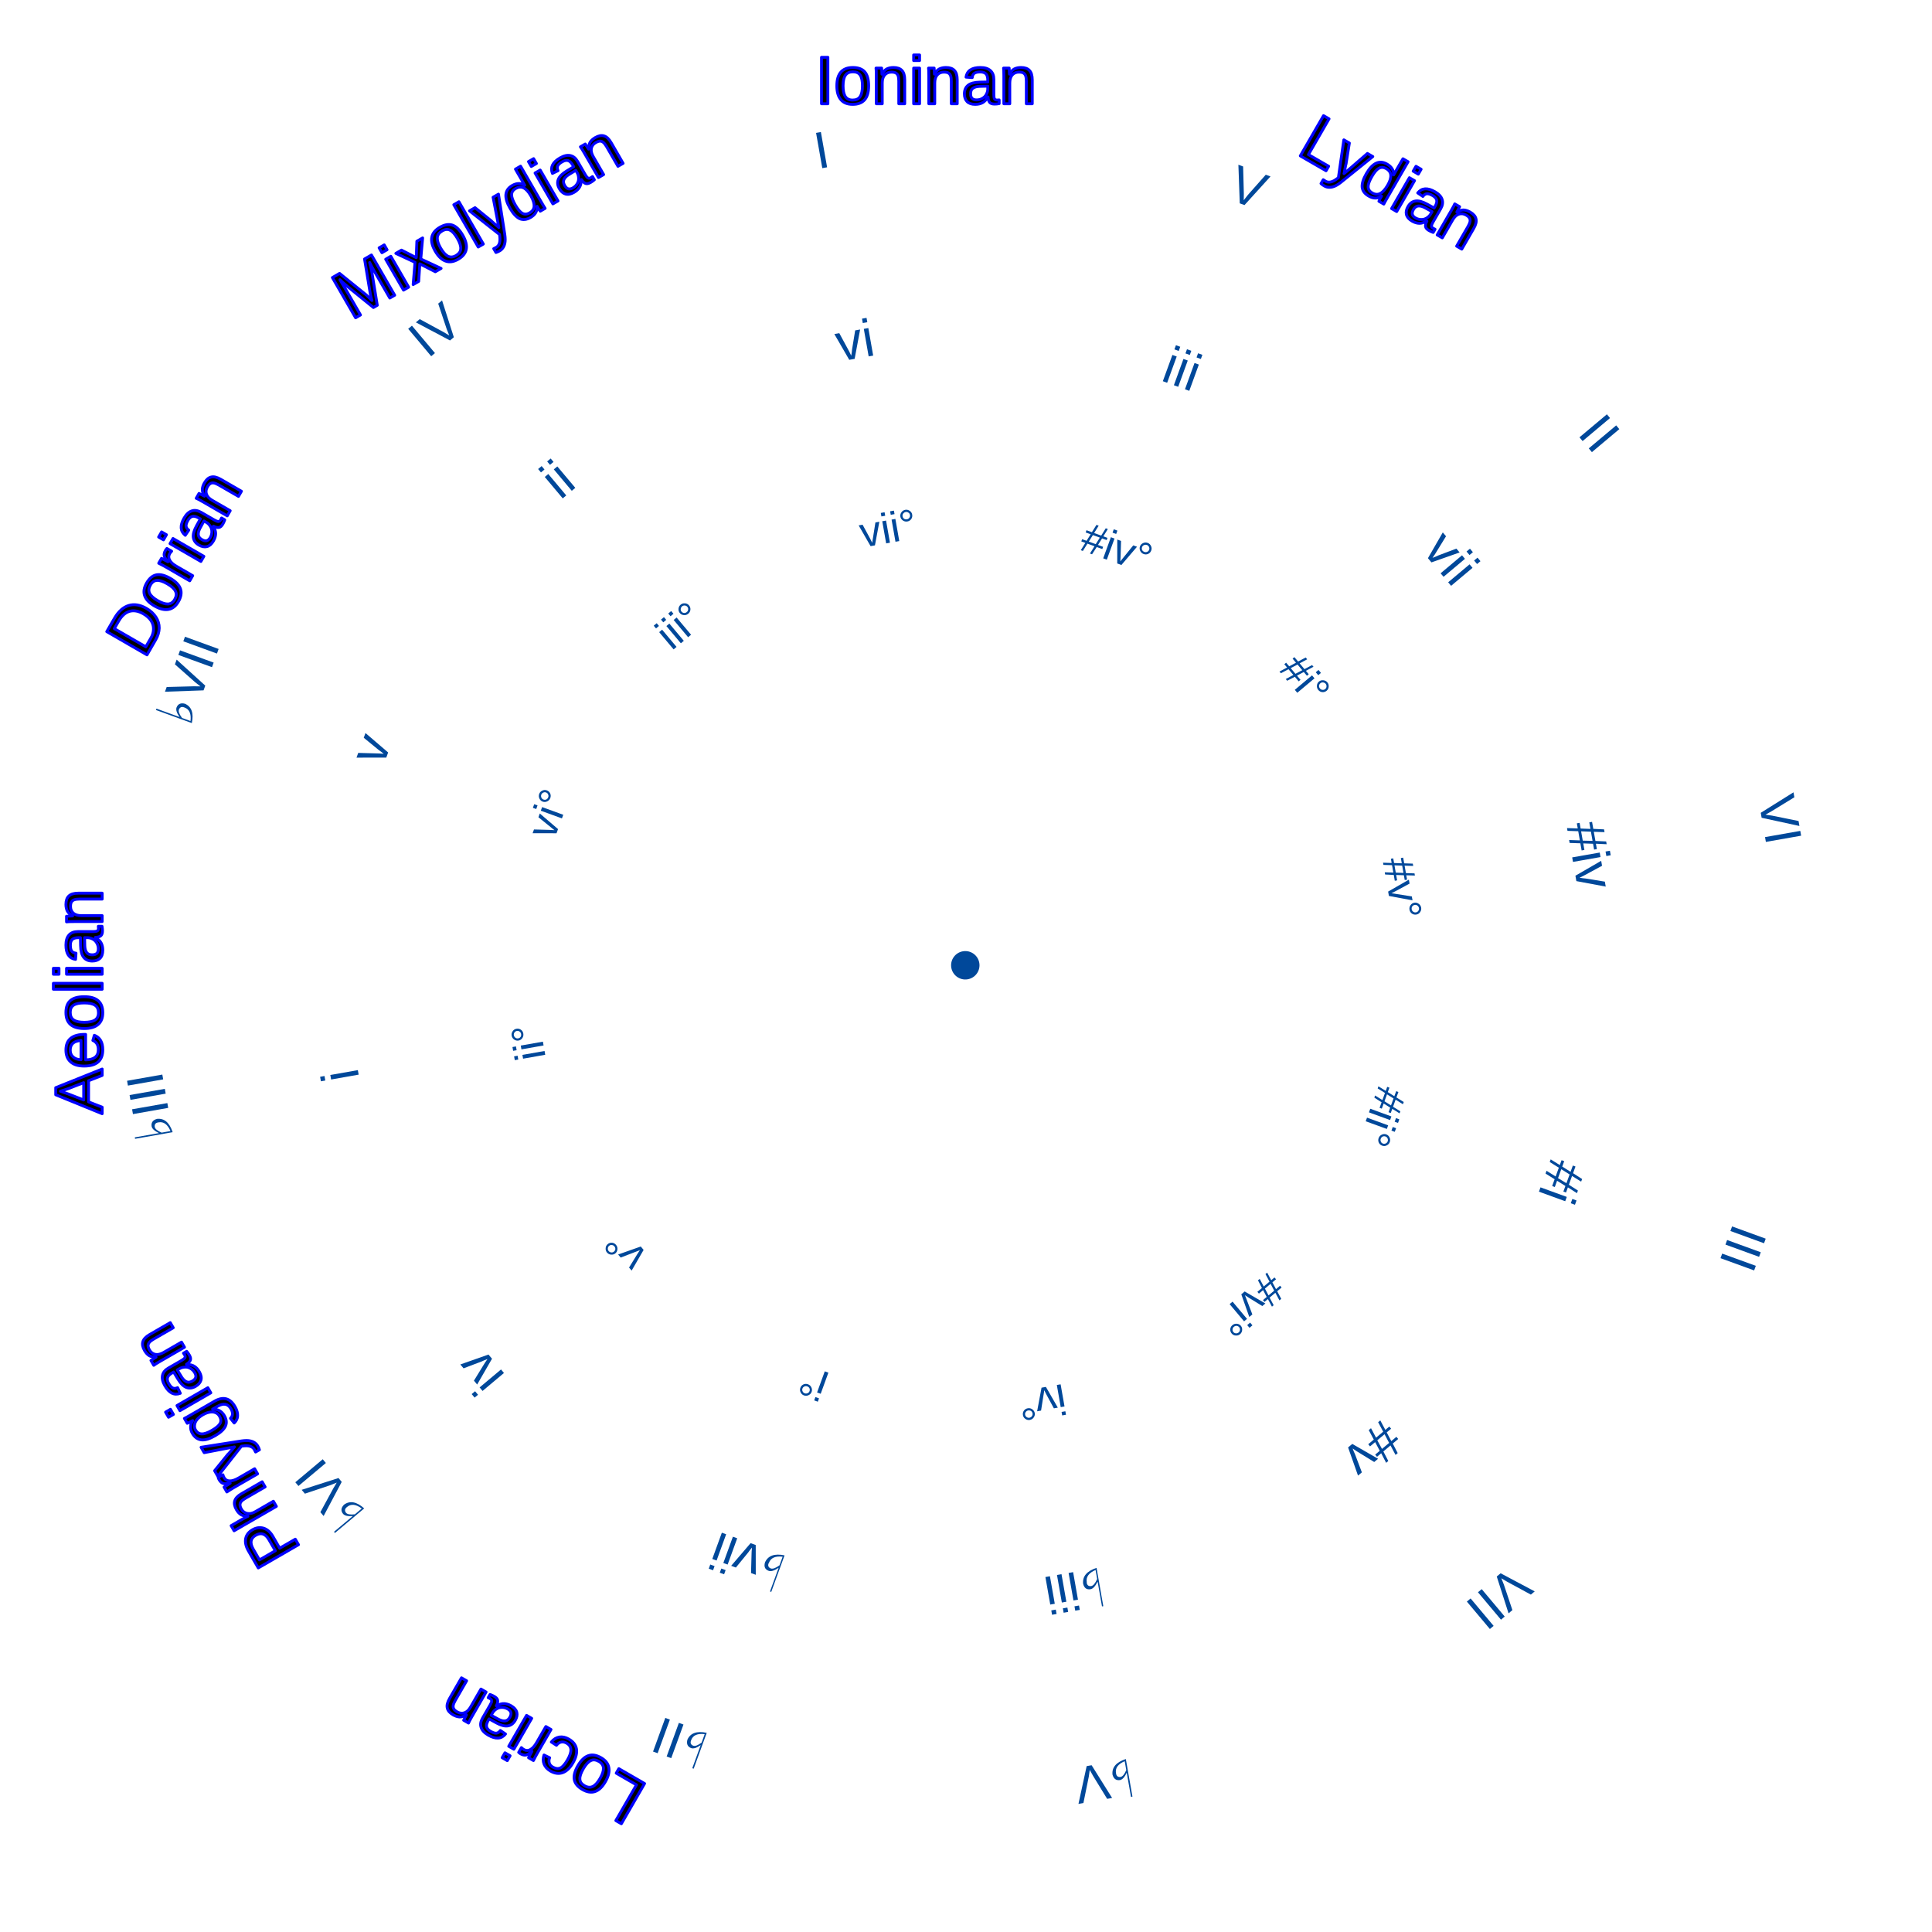
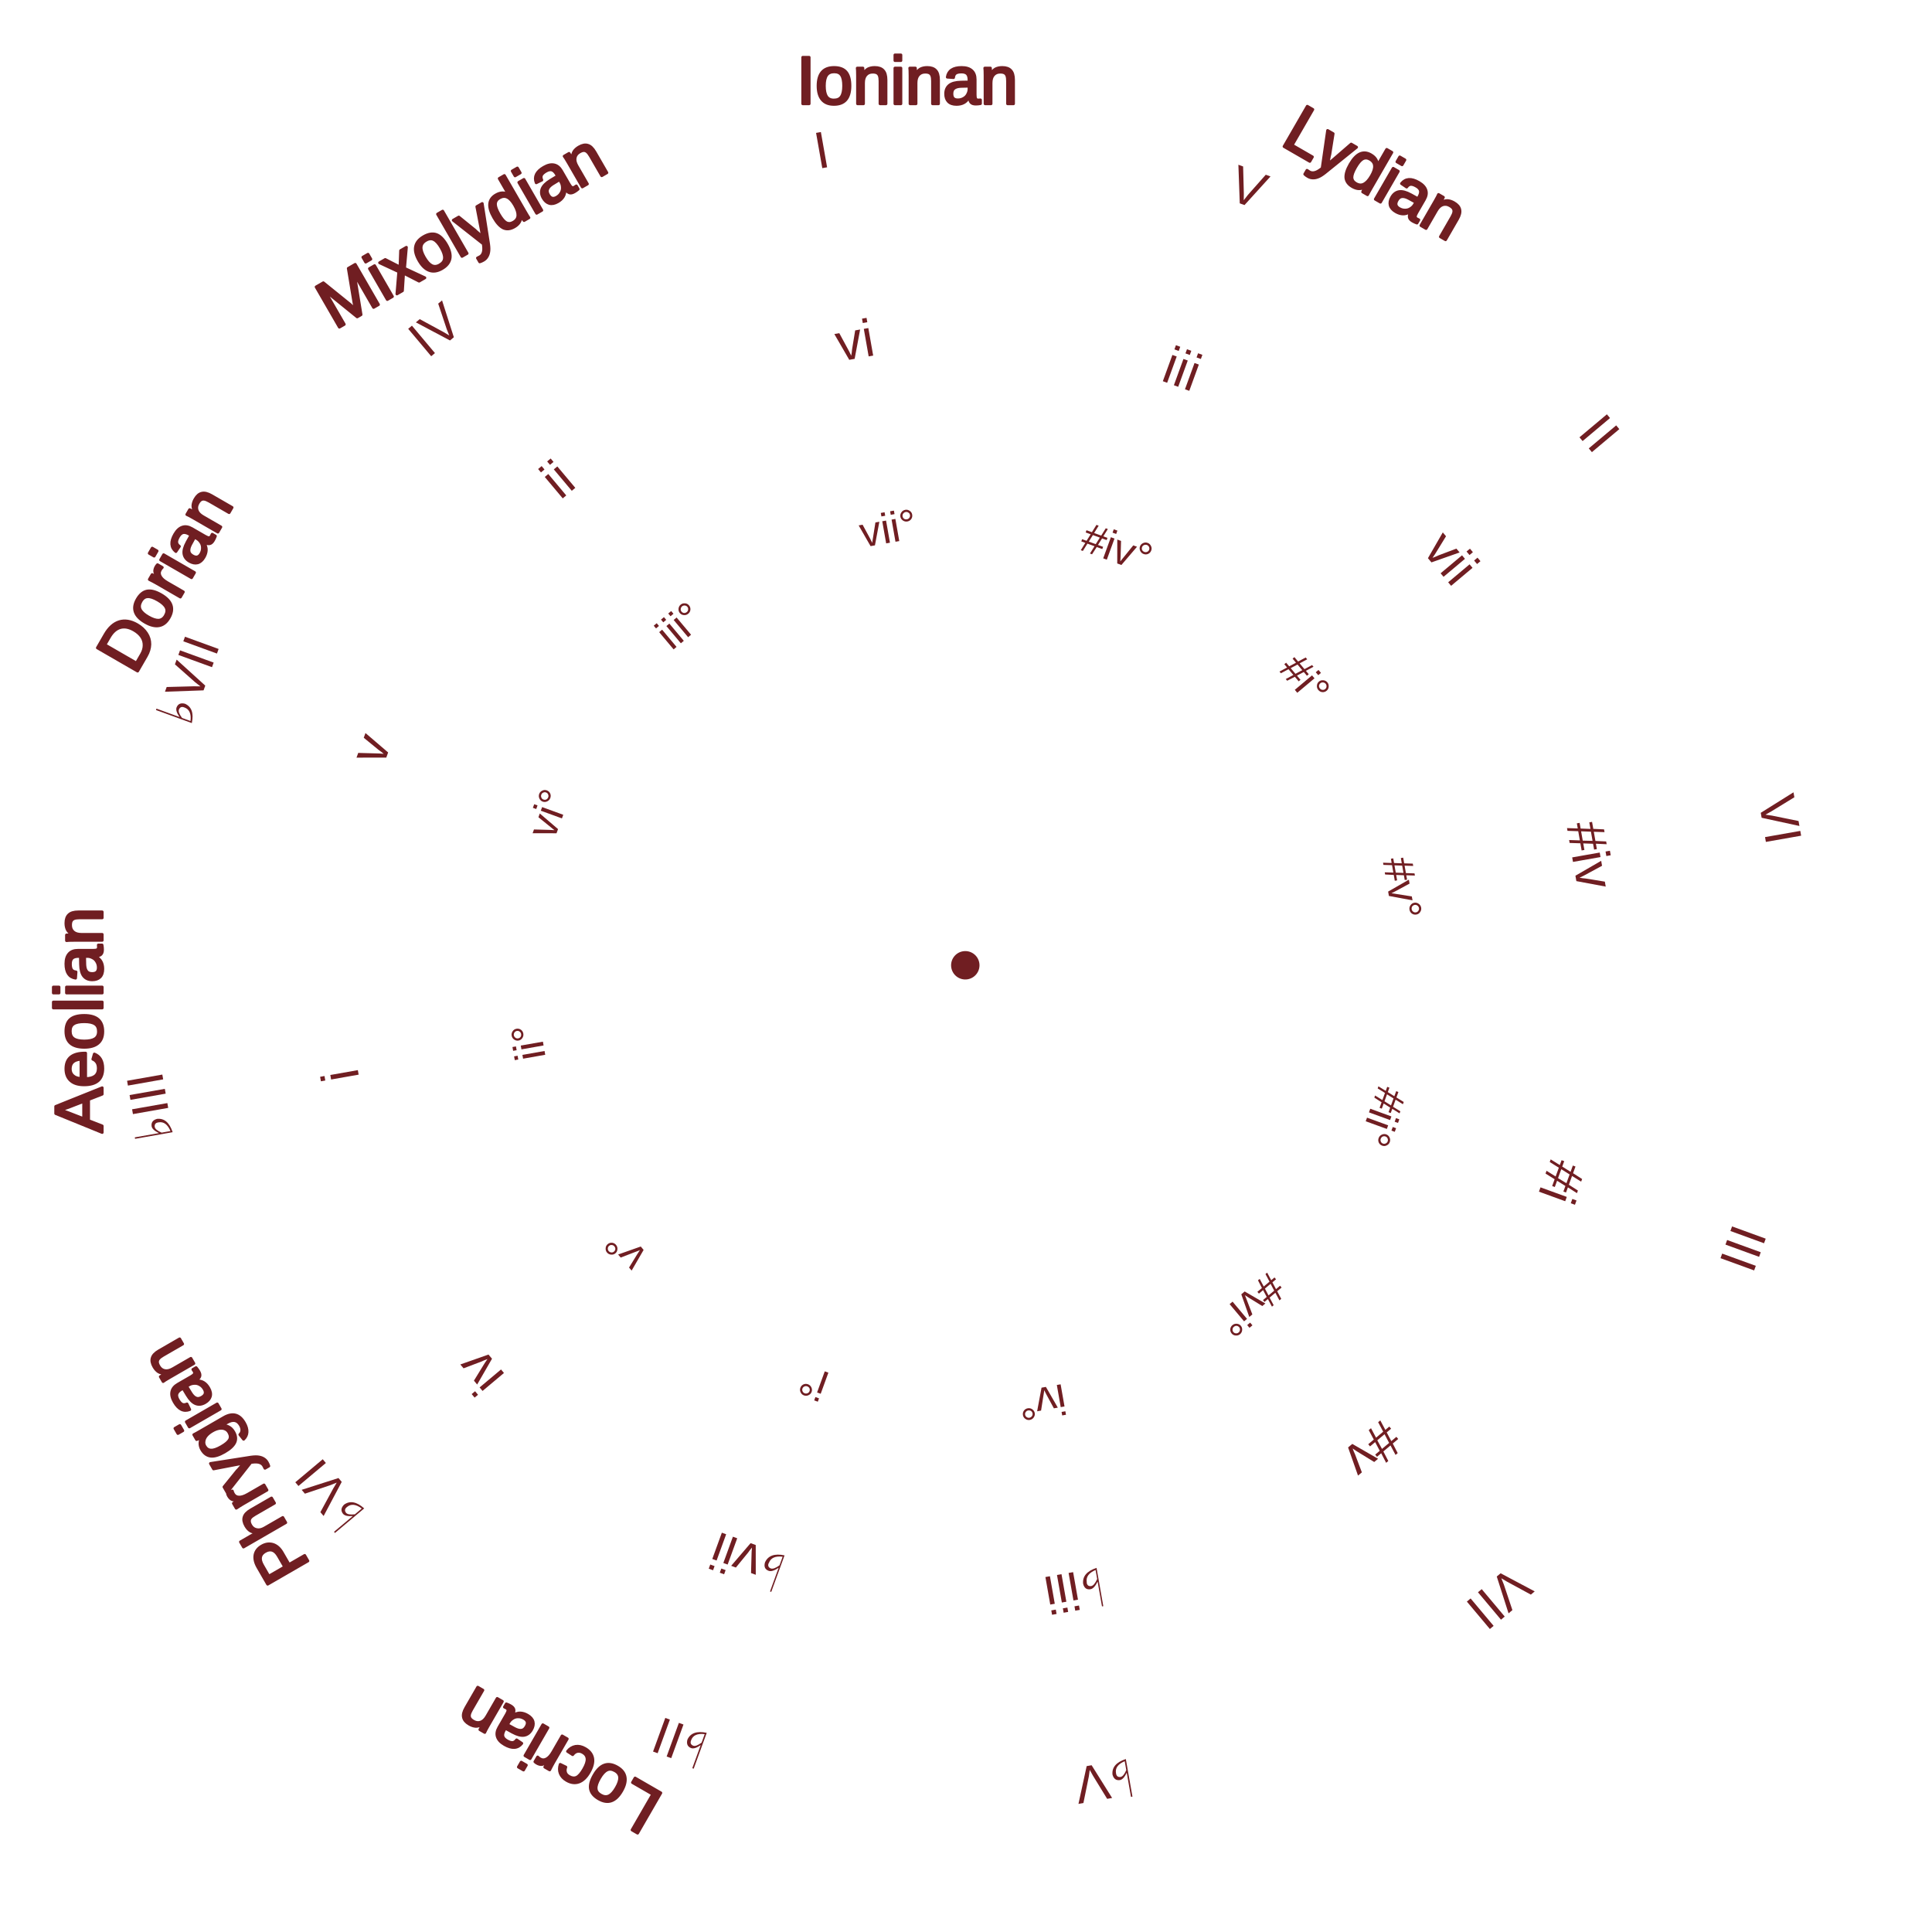
<svg xmlns="http://www.w3.org/2000/svg" width="198mm" height="198mm" viewBox="-100 -100 200 200" version="1.1" id="svg72">
  <style id="style1">
    .seg {
      stroke: #000000;
      stroke-width: 1;
      stroke-linejoin: round;
      stroke-linecap: round;
    }
    text {
      font-family: Arial, sans-serif;
      fill: #000000;
      text-anchor: middle;
      dominant-baseline: middle;
    }
  </style>
  <defs id="defs1">
    <path id="sector90" d="M 0,0 L 0,-90 A 90,90 0 0 1 45,-77.942 Z" />
    <path id="sector70" d="M 0,0 L 0,-70 A 70,70 0 0 1 35,-60.622 Z" />
    <path id="sector50" d="M 0,0 L 0,-50 A 50,50 0 0 1 25,-43.301 Z" />
  </defs>
  <g id="g151" transform="matrix(0.98,0,0,0.98,-0.07394486,-0.07483462)">
-     <text xml:space="preserve" style="font-style:normal;font-variant:normal;font-weight:normal;font-stretch:normal;font-size:7.127px;font-family:Arial;-inkscape-font-specification:Arial;fill:#000000;fill-opacity:1;fill-rule:evenodd;stroke:#0000ff;stroke-width:0.303;stroke-linecap:round;stroke-linejoin:round;stroke-dasharray:none;stroke-opacity:1" x="1.143" y="-93.196" id="text56-0-1-4" transform="rotate(-90)">
-       <tspan id="tspan56-0-6-7" style="stroke:#0000ff;stroke-width:0.303;stroke-opacity:1" x="1.143" y="-93.196">Aeolian</tspan>
-     </text>
-     <text xml:space="preserve" style="font-style:normal;font-variant:normal;font-weight:normal;font-stretch:normal;font-size:7.127px;font-family:Arial;-inkscape-font-specification:Arial;fill:#000000;fill-opacity:1;fill-rule:evenodd;stroke:#0000ff;stroke-width:0.303;stroke-linecap:round;stroke-linejoin:round;stroke-dasharray:none;stroke-opacity:1" x="0.048" y="-93.275" id="text56-7-2-2" transform="rotate(-60)">
-       <tspan id="tspan56-3-0-0" style="stroke:#0000ff;stroke-width:0.303;stroke-opacity:1" x="0.048" y="-93.275">Dorian</tspan>
-     </text>
-     <text xml:space="preserve" style="font-style:normal;font-variant:normal;font-weight:normal;font-stretch:normal;font-size:7.127px;font-family:Arial;-inkscape-font-specification:Arial;fill:#000000;fill-opacity:1;fill-rule:evenodd;stroke:#0000ff;stroke-width:0.303;stroke-linecap:round;stroke-linejoin:round;stroke-dasharray:none;stroke-opacity:1" x="2.641" y="-93.761" id="text56-8-8-6" transform="rotate(30)">
-       <tspan id="tspan56-9-5-9" style="stroke:#0000ff;stroke-width:0.303;stroke-opacity:1" x="2.641" y="-93.761">Lydian</tspan>
-     </text>
-     <text xml:space="preserve" style="font-style:normal;font-variant:normal;font-weight:normal;font-stretch:normal;font-size:7.127px;font-family:Arial;-inkscape-font-specification:Arial;fill:#000000;fill-opacity:1;fill-rule:evenodd;stroke:#0000ff;stroke-width:0.303;stroke-linecap:round;stroke-linejoin:round;stroke-dasharray:none;stroke-opacity:1" x="0.8" y="-93.027" id="text56-04-4">
-       <tspan id="tspan56-8-6" style="stroke:#0000ff;stroke-width:0.303;stroke-opacity:1" x="0.8" y="-93.027">Ioninan</tspan>
-     </text>
-     <circle cx="0.001" cy="0.001" r="1.5" fill="#000000" id="circle37-4" style="fill:#00489a;fill-opacity:1;stroke:none;stroke-opacity:1" transform="rotate(-10)" />
-     <text font-size="5.5px" id="text37" style="fill:#00489a;fill-opacity:1;stroke:none;stroke-width:0.5;stroke-opacity:1" x="0.01" y="-87.107" transform="rotate(-10)">I</text>
-     <text font-size="5.5px" id="text38" style="fill:#00489a;fill-opacity:1;stroke:none;stroke-width:0.5;stroke-opacity:1" x="-0.008" y="-87.108" transform="rotate(20)">V</text>
-     <text font-size="5.5px" id="text39" style="fill:#00489a;fill-opacity:1;stroke:none;stroke-width:0.5;stroke-opacity:1" x="0.01" y="-87.108" transform="rotate(50)">II</text>
-     <text font-size="5.5px" id="text40" style="fill:#00489a;fill-opacity:1;stroke:none;stroke-width:0.5;stroke-opacity:1" x="-0.234" y="-87.109" transform="rotate(80)">VI</text>
-     <text font-size="5.5px" id="text41" style="fill:#00489a;fill-opacity:1;stroke:none;stroke-width:0.5;stroke-opacity:1" x="0.01" y="-87.109" transform="rotate(110)">III</text>
-     <text font-size="5.5px" id="text42" style="fill:#00489a;fill-opacity:1;stroke:none;stroke-width:0.5;stroke-opacity:1" x="-0.235" y="-87.109" transform="rotate(140)">VII</text>
-     <text font-size="5.5px" id="text43" style="fill:#00489a;fill-opacity:1;stroke:none;stroke-width:0.5;stroke-opacity:1" x="0.508" y="-87.095" transform="rotate(170)">♭V</text>
-     <text font-size="5.5px" id="text44" style="fill:#00489a;fill-opacity:1;stroke:none;stroke-width:0.5;stroke-opacity:1" x="0.274" y="-87.106" transform="rotate(-160)">♭II</text>
-     <text font-size="5.5px" id="text45" style="fill:#00489a;fill-opacity:1;stroke:none;stroke-width:0.5;stroke-opacity:1" x="0.274" y="-87.097" transform="rotate(-130)">♭VI</text>
-     <text font-size="5.5px" id="text46" style="fill:#00489a;fill-opacity:1;stroke:none;stroke-width:0.5;stroke-opacity:1" x="0.283" y="-87.094" transform="rotate(-100)">♭III</text>
-     <text font-size="5.5px" id="text47" style="fill:#00489a;fill-opacity:1;stroke:none;stroke-width:0.5;stroke-opacity:1" x="0.275" y="-87.105" transform="rotate(-70)">♭VII</text>
-     <text font-size="5.5px" id="text48" style="fill:#00489a;fill-opacity:1;stroke:none;stroke-width:0.5;stroke-opacity:1" x="0.235" y="-87.107" transform="rotate(-40)">IV</text>
-     <text font-size="5.6px" id="text49" style="fill:#00489a;fill-opacity:1;stroke:none;stroke-width:0.8;stroke-opacity:1" x="-0.038" y="-66.703" transform="rotate(-10)">vi</text>
-     <text font-size="5.6px" id="text50" style="fill:#00489a;fill-opacity:1;stroke:none;stroke-width:0.8;stroke-opacity:1" x="-9.167572e-05" y="-66.703" transform="rotate(20)">iii</text>
-     <text font-size="5.6px" id="text51" style="fill:#00489a;fill-opacity:1;stroke:none;stroke-width:0.8;stroke-opacity:1" x="0.022" y="-66.669" transform="rotate(50)">vii</text>
-     <text font-size="5.6px" id="text52" style="fill:#00489a;fill-opacity:1;stroke:none;stroke-width:0.8;stroke-opacity:1" x="-0" y="-66.704" transform="rotate(80)">#iv</text>
-     <text font-size="5.6px" id="text53" style="fill:#00489a;fill-opacity:1;stroke:none;stroke-width:0.8;stroke-opacity:1" x="-0.047" y="-66.709" transform="rotate(110)">#i</text>
-     <text font-size="5.6px" id="text54" style="fill:#00489a;fill-opacity:1;stroke:none;stroke-width:0.8;stroke-opacity:1" x="-0.068" y="-66.597" transform="rotate(140)">#v</text>
-     <text font-size="5.6px" id="text55" style="fill:#00489a;fill-opacity:1;stroke:none;stroke-width:0.8;stroke-opacity:1" x="0.087" y="-66.701" transform="rotate(170)">♭iii</text>
-     <text font-size="5.6px" id="text56" style="fill:#00489a;fill-opacity:1;stroke:none;stroke-width:0.8;stroke-opacity:1" x="0.084" y="-66.704" transform="rotate(-160)">♭vii</text>
-     <text font-size="5.6px" id="text57" style="fill:#00489a;fill-opacity:1;stroke:none;stroke-width:0.8;stroke-opacity:1" x="-0.022" y="-66.6" transform="rotate(-130)">iv</text>
-     <text font-size="5.6px" id="text58" style="fill:#00489a;fill-opacity:1;stroke:none;stroke-width:0.8;stroke-opacity:1" x="-0.002" y="-66.703" transform="rotate(-100)">i</text>
-     <text font-size="5.6px" id="text59" style="fill:#00489a;fill-opacity:1;stroke:none;stroke-width:0.8;stroke-opacity:1" x="0" y="-66.565" transform="rotate(-70)">v</text>
-     <text font-size="5.6px" id="text60" style="fill:#00489a;fill-opacity:1;stroke:none;stroke-width:0.8;stroke-opacity:1" x="-0.001" y="-66.703" transform="rotate(-40)">ii</text>
-     <text font-size="4.5px" id="text61" style="fill:#00489a;fill-opacity:1;stroke:none;stroke-width:0.9;stroke-opacity:1" x="-0.013" y="-46.617" transform="rotate(-10)">vii°</text>
-     <text font-size="4.5px" id="text62" dx="0 0 0 0" style="fill:#00489a;fill-opacity:1;stroke:none;stroke-width:0.9;stroke-opacity:1" x="-0.036" y="-46.654" transform="rotate(20)">#iv°</text>
-     <text font-size="4.5px" id="text63" style="fill:#00489a;fill-opacity:1;stroke:none;stroke-width:0.9;stroke-opacity:1" x="-0.064" y="-46.644" transform="rotate(50)">#i°</text>
-     <text font-size="4.5px" id="text64" style="fill:#00489a;fill-opacity:1;stroke:none;stroke-width:0.9;stroke-opacity:1" x="-0.013" y="-46.616" transform="rotate(80)">#v°</text>
-     <text font-size="4.5px" id="text65" style="fill:#00489a;fill-opacity:1;stroke:none;stroke-width:0.9;stroke-opacity:1" x="-0.04" y="-46.662" transform="rotate(110)">#ii°</text>
-     <text font-size="4.5px" id="text66" style="fill:#00489a;fill-opacity:1;stroke:none;stroke-width:0.9;stroke-opacity:1" x="-0.065" y="-46.645" transform="rotate(140)">#vi°</text>
-     <text font-size="4.5px" id="text67" dx="0 0 0" style="fill:#00489a;fill-opacity:1;stroke:none;stroke-width:0.9;stroke-opacity:1" y="-46.619" x="-0.001" transform="rotate(170)">iv°</text>
-     <text font-size="4.5px" id="text68" style="fill:#00489a;fill-opacity:1;stroke:none;stroke-width:0.9;stroke-opacity:1" x="-0.025" y="-46.66" transform="rotate(-160)">i°</text>
-     <text font-size="4.5px" id="text69" style="fill:#00489a;fill-opacity:1;stroke:none;stroke-width:0.9;stroke-opacity:1" x="-0.041" y="-46.633" transform="rotate(-130)">v°</text>
-     <text font-size="4.5px" id="text70" style="fill:#00489a;fill-opacity:1;stroke:none;stroke-width:0.9;stroke-opacity:1" x="-0.001" y="-46.617" transform="rotate(-100)">ii°</text>
-     <text font-size="4.5px" id="text71" style="fill:#00489a;fill-opacity:1;stroke:none;stroke-width:0.9;stroke-opacity:1" x="-0.016" y="-46.621" transform="rotate(-70)">vi°</text>
-     <text font-size="4.5px" id="text72" style="fill:#00489a;fill-opacity:1;stroke:none;stroke-width:0.9;stroke-opacity:1" x="-0.048" y="-46.645" transform="rotate(-40)">iii°</text>
-     <text xml:space="preserve" style="font-style:normal;font-variant:normal;font-weight:normal;font-stretch:normal;font-size:7.127px;font-family:Arial;-inkscape-font-specification:Arial;fill:#000000;fill-opacity:1;fill-rule:evenodd;stroke:#0000ff;stroke-width:0.303;stroke-linecap:round;stroke-linejoin:round;stroke-dasharray:none;stroke-opacity:1" x="-0.367" y="-93.457" id="text56-1-4-9" transform="rotate(-30)">
-       <tspan id="tspan56-4-3-8" style="stroke:#0000ff;stroke-width:0.303;stroke-opacity:1" x="-0.367" y="-93.457">Mixolydian</tspan>
-     </text>
-     <text xml:space="preserve" style="font-style:normal;font-variant:normal;font-weight:normal;font-stretch:normal;font-size:7.127px;font-family:Arial;-inkscape-font-specification:Arial;fill:#000000;fill-opacity:1;fill-rule:evenodd;stroke:#0000ff;stroke-width:0.303;stroke-linecap:round;stroke-linejoin:round;stroke-dasharray:none;stroke-opacity:1" x="0.649" y="-93.624" id="text56-4-8-1" transform="rotate(-120)">
-       <tspan id="tspan56-07-5-8" style="stroke:#0000ff;stroke-width:0.303;stroke-opacity:1" x="0.649" y="-93.624">Phrygian</tspan>
-     </text>
-     <text xml:space="preserve" style="font-style:normal;font-variant:normal;font-weight:normal;font-stretch:normal;font-size:7.127px;font-family:Arial;-inkscape-font-specification:Arial;fill:#000000;fill-opacity:1;fill-rule:evenodd;stroke:#0000ff;stroke-width:0.303;stroke-linecap:round;stroke-linejoin:round;stroke-dasharray:none;stroke-opacity:1" x="2.18" y="-93.817" id="text56-84-5-1" transform="rotate(-150)">
-       <tspan id="tspan56-1-7-4" style="stroke:#0000ff;stroke-width:0.303;stroke-opacity:1" x="2.18" y="-93.817">Locrian</tspan>
-     </text>
+     <g id="g2" style="stroke-width:1;stroke-dasharray:none;fill:#701e22;fill-opacity:1">
+       <circle cx="0.001" cy="0.001" r="1.5" fill="#000000" id="circle37-4" style="fill:#701e22;fill-opacity:1;stroke:none;stroke-opacity:1;stroke-width:1;stroke-dasharray:none" transform="rotate(-10)" />
+       <text font-size="5.5px" id="text37" style="fill:#701e22;fill-opacity:1;stroke:none;stroke-width:1;stroke-opacity:1;stroke-dasharray:none" x="0.01" y="-87.107" transform="rotate(-10)">I</text>
+       <text font-size="5.5px" id="text38" style="fill:#701e22;fill-opacity:1;stroke:none;stroke-width:1;stroke-opacity:1;stroke-dasharray:none" x="-0.008" y="-87.108" transform="rotate(20)">V</text>
+       <text font-size="5.5px" id="text39" style="fill:#701e22;fill-opacity:1;stroke:none;stroke-width:1;stroke-opacity:1;stroke-dasharray:none" x="0.01" y="-87.108" transform="rotate(50)">II</text>
+       <text font-size="5.5px" id="text40" style="fill:#701e22;fill-opacity:1;stroke:none;stroke-width:1;stroke-opacity:1;stroke-dasharray:none" x="-0.234" y="-87.109" transform="rotate(80)">VI</text>
+       <text font-size="5.5px" id="text41" style="fill:#701e22;fill-opacity:1;stroke:none;stroke-width:1;stroke-opacity:1;stroke-dasharray:none" x="0.01" y="-87.109" transform="rotate(110)">III</text>
+       <text font-size="5.5px" id="text42" style="fill:#701e22;fill-opacity:1;stroke:none;stroke-width:1;stroke-opacity:1;stroke-dasharray:none" x="-0.235" y="-87.109" transform="rotate(140)">VII</text>
+       <text font-size="5.5px" id="text43" style="fill:#701e22;fill-opacity:1;stroke:none;stroke-width:1;stroke-opacity:1;stroke-dasharray:none" x="0.508" y="-87.095" transform="rotate(170)">♭V</text>
+       <text font-size="5.5px" id="text44" style="fill:#701e22;fill-opacity:1;stroke:none;stroke-width:1;stroke-opacity:1;stroke-dasharray:none" x="0.274" y="-87.106" transform="rotate(-160)">♭II</text>
+       <text font-size="5.5px" id="text45" style="fill:#701e22;fill-opacity:1;stroke:none;stroke-width:1;stroke-opacity:1;stroke-dasharray:none" x="0.274" y="-87.097" transform="rotate(-130)">♭VI</text>
+       <text font-size="5.5px" id="text46" style="fill:#701e22;fill-opacity:1;stroke:none;stroke-width:1;stroke-opacity:1;stroke-dasharray:none" x="0.283" y="-87.094" transform="rotate(-100)">♭III</text>
+       <text font-size="5.5px" id="text47" style="fill:#701e22;fill-opacity:1;stroke:none;stroke-width:1;stroke-opacity:1;stroke-dasharray:none" x="0.275" y="-87.105" transform="rotate(-70)">♭VII</text>
+       <text font-size="5.5px" id="text48" style="fill:#701e22;fill-opacity:1;stroke:none;stroke-width:1;stroke-opacity:1;stroke-dasharray:none" x="0.235" y="-87.107" transform="rotate(-40)">IV</text>
+       <text font-size="5.6px" id="text49" style="fill:#701e22;fill-opacity:1;stroke:none;stroke-width:1;stroke-opacity:1;stroke-dasharray:none" x="-0.038" y="-66.703" transform="rotate(-10)">vi</text>
+       <text font-size="5.6px" id="text50" style="fill:#701e22;fill-opacity:1;stroke:none;stroke-width:1;stroke-opacity:1;stroke-dasharray:none" x="-9.167572e-05" y="-66.703" transform="rotate(20)">iii</text>
+       <text font-size="5.6px" id="text51" style="fill:#701e22;fill-opacity:1;stroke:none;stroke-width:1;stroke-opacity:1;stroke-dasharray:none" x="0.022" y="-66.669" transform="rotate(50)">vii</text>
+       <text font-size="5.6px" id="text52" style="fill:#701e22;fill-opacity:1;stroke:none;stroke-width:1;stroke-opacity:1;stroke-dasharray:none" x="-0" y="-66.704" transform="rotate(80)">#iv</text>
+       <text font-size="5.6px" id="text53" style="fill:#701e22;fill-opacity:1;stroke:none;stroke-width:1;stroke-opacity:1;stroke-dasharray:none" x="-0.047" y="-66.709" transform="rotate(110)">#i</text>
+       <text font-size="5.6px" id="text54" style="fill:#701e22;fill-opacity:1;stroke:none;stroke-width:1;stroke-opacity:1;stroke-dasharray:none" x="-0.068" y="-66.597" transform="rotate(140)">#v</text>
+       <text font-size="5.6px" id="text55" style="fill:#701e22;fill-opacity:1;stroke:none;stroke-width:1;stroke-opacity:1;stroke-dasharray:none" x="0.087" y="-66.701" transform="rotate(170)">♭iii</text>
+       <text font-size="5.6px" id="text56" style="fill:#701e22;fill-opacity:1;stroke:none;stroke-width:1;stroke-opacity:1;stroke-dasharray:none" x="0.084" y="-66.704" transform="rotate(-160)">♭vii</text>
+       <text font-size="5.6px" id="text57" style="fill:#701e22;fill-opacity:1;stroke:none;stroke-width:1;stroke-opacity:1;stroke-dasharray:none" x="-0.022" y="-66.6" transform="rotate(-130)">iv</text>
+       <text font-size="5.6px" id="text58" style="fill:#701e22;fill-opacity:1;stroke:none;stroke-width:1;stroke-opacity:1;stroke-dasharray:none" x="-0.002" y="-66.703" transform="rotate(-100)">i</text>
+       <text font-size="5.6px" id="text59" style="fill:#701e22;fill-opacity:1;stroke:none;stroke-width:1;stroke-opacity:1;stroke-dasharray:none" x="0" y="-66.565" transform="rotate(-70)">v</text>
+       <text font-size="5.6px" id="text60" style="fill:#701e22;fill-opacity:1;stroke:none;stroke-width:1;stroke-opacity:1;stroke-dasharray:none" x="-0.001" y="-66.703" transform="rotate(-40)">ii</text>
+       <text font-size="4.5px" id="text61" style="fill:#701e22;fill-opacity:1;stroke:none;stroke-width:1;stroke-opacity:1;stroke-dasharray:none" x="-0.013" y="-46.617" transform="rotate(-10)">vii°</text>
+       <text font-size="4.5px" id="text62" dx="0 0 0 0" style="fill:#701e22;fill-opacity:1;stroke:none;stroke-width:1;stroke-opacity:1;stroke-dasharray:none" x="-0.036" y="-46.654" transform="rotate(20)">#iv°</text>
+       <text font-size="4.5px" id="text63" style="fill:#701e22;fill-opacity:1;stroke:none;stroke-width:1;stroke-opacity:1;stroke-dasharray:none" x="-0.064" y="-46.644" transform="rotate(50)">#i°</text>
+       <text font-size="4.5px" id="text64" style="fill:#701e22;fill-opacity:1;stroke:none;stroke-width:1;stroke-opacity:1;stroke-dasharray:none" x="-0.013" y="-46.616" transform="rotate(80)">#v°</text>
+       <text font-size="4.5px" id="text65" style="fill:#701e22;fill-opacity:1;stroke:none;stroke-width:1;stroke-opacity:1;stroke-dasharray:none" x="-0.04" y="-46.662" transform="rotate(110)">#ii°</text>
+       <text font-size="4.5px" id="text66" style="fill:#701e22;fill-opacity:1;stroke:none;stroke-width:1;stroke-opacity:1;stroke-dasharray:none" x="-0.065" y="-46.645" transform="rotate(140)">#vi°</text>
+       <text font-size="4.5px" id="text67" dx="0 0 0" style="fill:#701e22;fill-opacity:1;stroke:none;stroke-width:1;stroke-opacity:1;stroke-dasharray:none" y="-46.619" x="-0.001" transform="rotate(170)">iv°</text>
+       <text font-size="4.5px" id="text68" style="fill:#701e22;fill-opacity:1;stroke:none;stroke-width:1;stroke-opacity:1;stroke-dasharray:none" x="-0.025" y="-46.66" transform="rotate(-160)">i°</text>
+       <text font-size="4.5px" id="text69" style="fill:#701e22;fill-opacity:1;stroke:none;stroke-width:1;stroke-opacity:1;stroke-dasharray:none" x="-0.041" y="-46.633" transform="rotate(-130)">v°</text>
+       <text font-size="4.5px" id="text70" style="fill:#701e22;fill-opacity:1;stroke:none;stroke-width:1;stroke-opacity:1;stroke-dasharray:none" x="-0.001" y="-46.617" transform="rotate(-100)">ii°</text>
+       <text font-size="4.5px" id="text71" style="fill:#701e22;fill-opacity:1;stroke:none;stroke-width:1;stroke-opacity:1;stroke-dasharray:none" x="-0.016" y="-46.621" transform="rotate(-70)">vi°</text>
+       <text font-size="4.5px" id="text72" style="fill:#701e22;fill-opacity:1;stroke:none;stroke-width:1;stroke-opacity:1;stroke-dasharray:none" x="-0.048" y="-46.645" transform="rotate(-40)">iii°</text>
+     </g>
+     <g id="g1" style="fill:#701e22;fill-opacity:1;stroke:#701e22;stroke-opacity:1">
+       <text xml:space="preserve" style="font-style:normal;font-variant:normal;font-weight:normal;font-stretch:normal;font-size:7.127px;font-family:Arial;-inkscape-font-specification:Arial;fill:#701e22;fill-opacity:1;fill-rule:evenodd;stroke:#701e22;stroke-width:0.303;stroke-linecap:round;stroke-linejoin:round;stroke-dasharray:none;stroke-opacity:1" x="1.143" y="-93.196" id="text56-0-1-4" transform="rotate(-90)">
+         <tspan id="tspan56-0-6-7" style="stroke:#701e22;stroke-width:0.303;stroke-opacity:1;fill:#701e22;fill-opacity:1" x="1.143" y="-93.196">Aeolian</tspan>
+       </text>
+       <text xml:space="preserve" style="font-style:normal;font-variant:normal;font-weight:normal;font-stretch:normal;font-size:7.127px;font-family:Arial;-inkscape-font-specification:Arial;fill:#701e22;fill-opacity:1;fill-rule:evenodd;stroke:#701e22;stroke-width:0.303;stroke-linecap:round;stroke-linejoin:round;stroke-dasharray:none;stroke-opacity:1" x="0.048" y="-93.275" id="text56-7-2-2" transform="rotate(-60)">
+         <tspan id="tspan56-3-0-0" style="stroke:#701e22;stroke-width:0.303;stroke-opacity:1;fill:#701e22;fill-opacity:1" x="0.048" y="-93.275">Dorian</tspan>
+       </text>
+       <text xml:space="preserve" style="font-style:normal;font-variant:normal;font-weight:normal;font-stretch:normal;font-size:7.127px;font-family:Arial;-inkscape-font-specification:Arial;fill:#701e22;fill-opacity:1;fill-rule:evenodd;stroke:#701e22;stroke-width:0.303;stroke-linecap:round;stroke-linejoin:round;stroke-dasharray:none;stroke-opacity:1" x="2.641" y="-93.761" id="text56-8-8-6" transform="rotate(30)">
+         <tspan id="tspan56-9-5-9" style="stroke:#701e22;stroke-width:0.303;stroke-opacity:1;fill:#701e22;fill-opacity:1" x="2.641" y="-93.761">Lydian</tspan>
+       </text>
+       <text xml:space="preserve" style="font-style:normal;font-variant:normal;font-weight:normal;font-stretch:normal;font-size:7.127px;font-family:Arial;-inkscape-font-specification:Arial;fill:#701e22;fill-opacity:1;fill-rule:evenodd;stroke:#701e22;stroke-width:0.303;stroke-linecap:round;stroke-linejoin:round;stroke-dasharray:none;stroke-opacity:1" x="0.8" y="-93.027" id="text56-04-4">
+         <tspan id="tspan56-8-6" style="stroke:#701e22;stroke-width:0.303;stroke-opacity:1;fill:#701e22;fill-opacity:1" x="0.8" y="-93.027">Ioninan</tspan>
+       </text>
+       <text xml:space="preserve" style="font-style:normal;font-variant:normal;font-weight:normal;font-stretch:normal;font-size:7.127px;font-family:Arial;-inkscape-font-specification:Arial;fill:#701e22;fill-opacity:1;fill-rule:evenodd;stroke:#701e22;stroke-width:0.303;stroke-linecap:round;stroke-linejoin:round;stroke-dasharray:none;stroke-opacity:1" x="-0.367" y="-93.457" id="text56-1-4-9" transform="rotate(-30)">
+         <tspan id="tspan56-4-3-8" style="stroke:#701e22;stroke-width:0.303;stroke-opacity:1;fill:#701e22;fill-opacity:1" x="-0.367" y="-93.457">Mixolydian</tspan>
+       </text>
+       <text xml:space="preserve" style="font-style:normal;font-variant:normal;font-weight:normal;font-stretch:normal;font-size:7.127px;font-family:Arial;-inkscape-font-specification:Arial;fill:#701e22;fill-opacity:1;fill-rule:evenodd;stroke:#701e22;stroke-width:0.303;stroke-linecap:round;stroke-linejoin:round;stroke-dasharray:none;stroke-opacity:1" x="0.649" y="-93.624" id="text56-4-8-1" transform="rotate(-120)">
+         <tspan id="tspan56-07-5-8" style="stroke:#701e22;stroke-width:0.303;stroke-opacity:1;fill:#701e22;fill-opacity:1" x="0.649" y="-93.624">Phrygian</tspan>
+       </text>
+       <text xml:space="preserve" style="font-style:normal;font-variant:normal;font-weight:normal;font-stretch:normal;font-size:7.127px;font-family:Arial;-inkscape-font-specification:Arial;fill:#701e22;fill-opacity:1;fill-rule:evenodd;stroke:#701e22;stroke-width:0.303;stroke-linecap:round;stroke-linejoin:round;stroke-dasharray:none;stroke-opacity:1" x="2.18" y="-93.817" id="text56-84-5-1" transform="rotate(-150)">
+         <tspan id="tspan56-1-7-4" style="stroke:#701e22;stroke-width:0.303;stroke-opacity:1;fill:#701e22;fill-opacity:1" x="2.18" y="-93.817">Locrian</tspan>
+       </text>
+     </g>
  </g>
  <rect style="fill:none;stroke:none;stroke-width:2.1" id="rect1" width="199.921" height="199.921" x="-98.95" y="-98.95" />
</svg>
